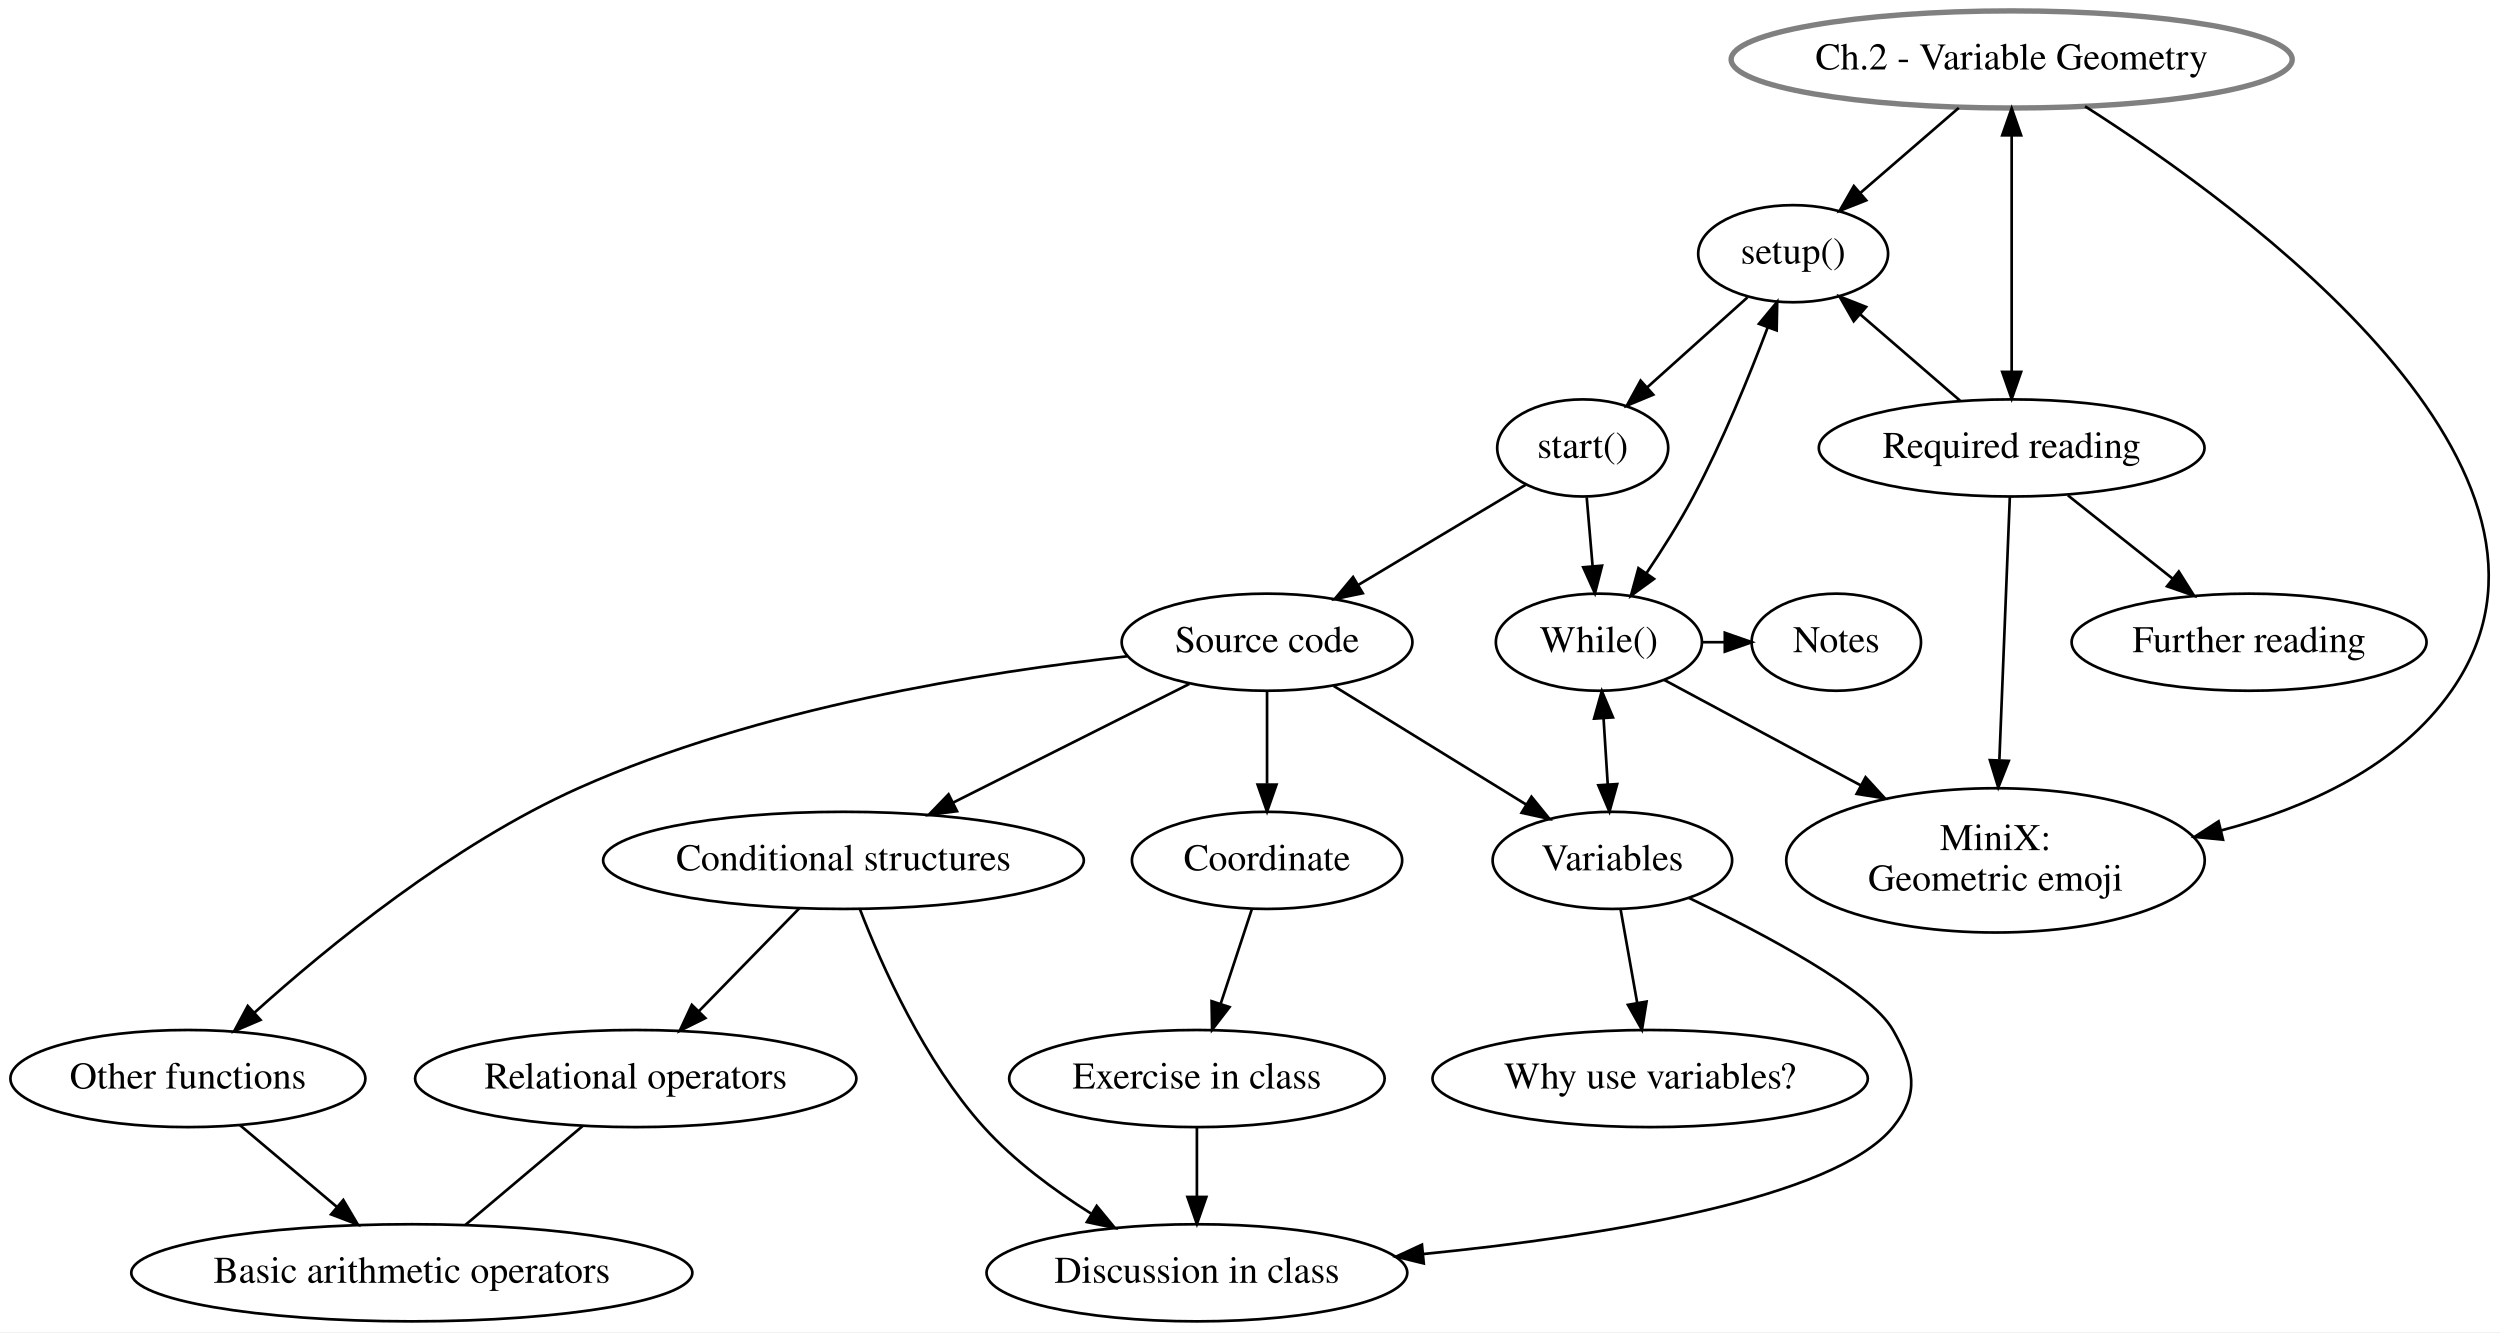
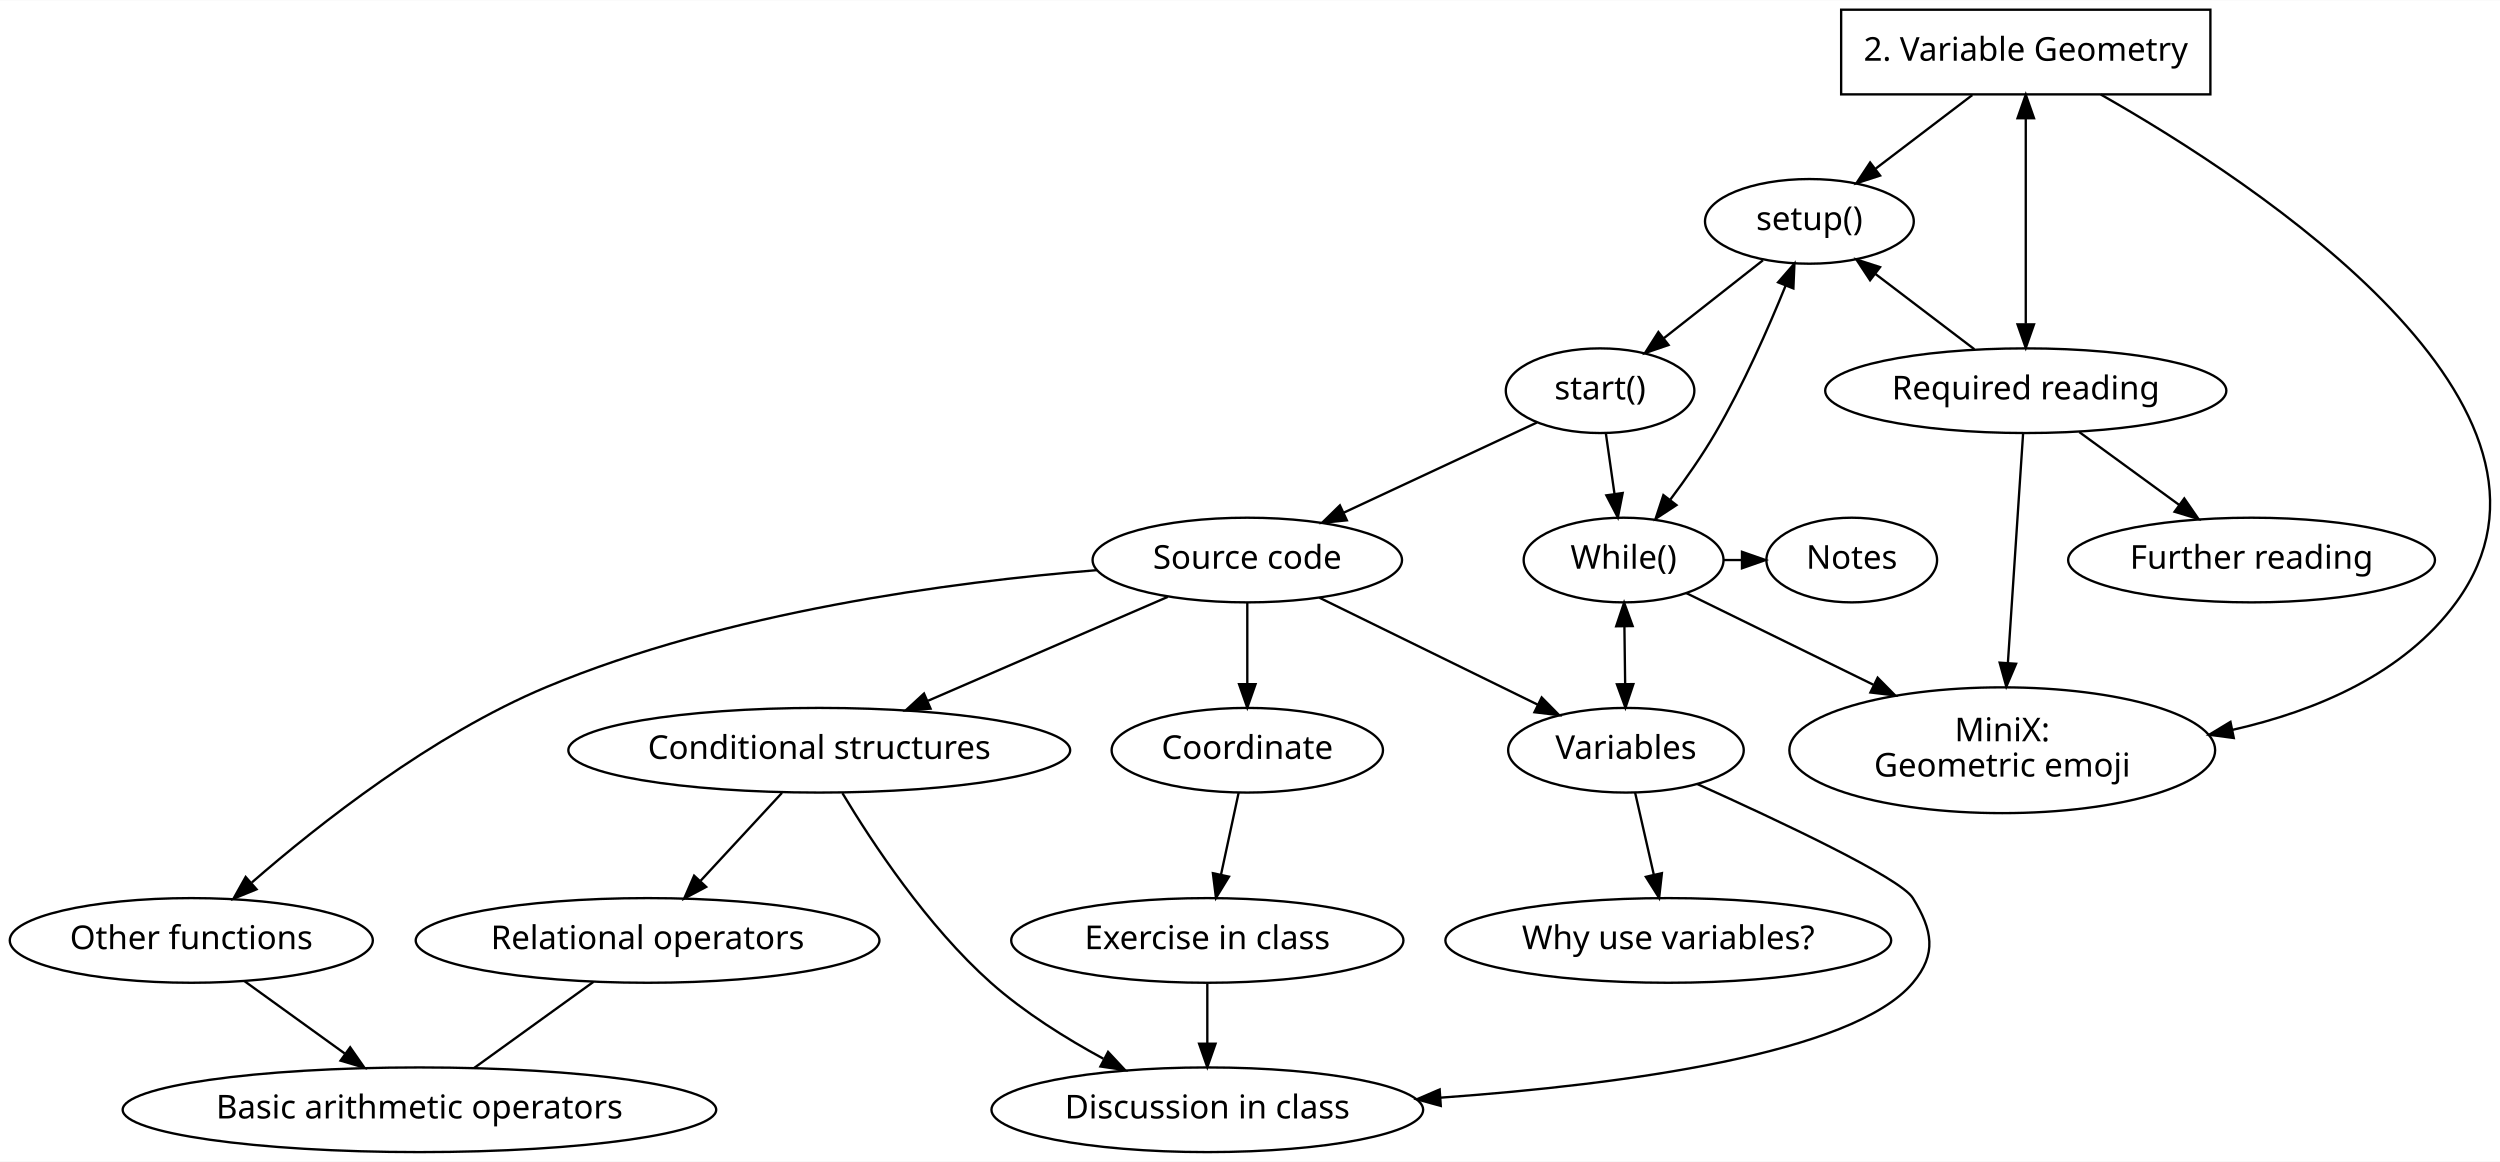
- <svg xmlns="http://www.w3.org/2000/svg" width="927pt" height="494pt" viewBox="0.00 0.00 926.65 493.74">
+ <svg xmlns="http://www.w3.org/2000/svg" width="1063pt" height="494pt" viewBox="0.00 0.00 1062.98 493.74">
  <g id="graph0" class="graph" transform="scale(1 1) rotate(0) translate(4 489.74)">
-     <polygon fill="white" stroke="none" points="-4,4 -4,-489.74 922.654,-489.74 922.654,4 -4,4" />
+     <polygon fill="white" stroke="transparent" points="-4,4 -4,-489.74 1058.98,-489.74 1058.98,4 -4,4" />
    <g id="node1" class="node">
-       <ellipse fill="none" stroke="grey" stroke-width="2" cx="741.644" cy="-467.74" rx="103.982" ry="18" />
-       <text text-anchor="middle" x="741.644" y="-464.04" font-family="Times,serif" font-size="14.00">Ch.2 - Variable Geometry</text>
+       <polygon fill="none" stroke="black" points="935.84,-485.74 778.84,-485.74 778.84,-449.74 935.84,-449.74 935.84,-485.74" />
+       <text text-anchor="middle" x="857.34" y="-464.04" font-family="Hershey-Noailles-help-me" font-size="14.00">2. Variable Geometry</text>
    </g>
    <g id="node2" class="node">
-       <ellipse fill="none" stroke="black" cx="660.644" cy="-395.74" rx="35.194" ry="18" />
-       <text text-anchor="middle" x="660.644" y="-392.04" font-family="Times,serif" font-size="14.00">setup()</text>
+       <ellipse fill="none" stroke="black" cx="765.34" cy="-395.74" rx="44.39" ry="18" />
+       <text text-anchor="middle" x="765.34" y="-392.04" font-family="Hershey-Noailles-help-me" font-size="14.00">setup()</text>
    </g>
    <g id="edge6" class="edge">
-       <path fill="none" stroke="black" d="M722.036,-449.795C711.08,-440.327 697.315,-428.431 685.597,-418.305" />
-       <polygon fill="black" stroke="black" points="687.726,-415.519 677.872,-411.628 683.149,-420.815 687.726,-415.519" />
+       <path fill="none" stroke="black" d="M834.6,-449.44C822.21,-440 806.75,-428.25 793.59,-418.23" />
+       <polygon fill="black" stroke="black" points="795.4,-415.21 785.32,-411.94 791.16,-420.78 795.4,-415.21" />
    </g>
    <g id="node15" class="node">
-       <ellipse fill="none" stroke="black" cx="735.644" cy="-170.87" rx="77.564" ry="26.741" />
-       <text text-anchor="middle" x="735.644" y="-174.67" font-family="Times,serif" font-size="14.00">MiniX: </text>
-       <text text-anchor="middle" x="735.644" y="-159.67" font-family="Times,serif" font-size="14.00">Geometric emoji</text>
+       <ellipse fill="none" stroke="black" cx="847.34" cy="-170.87" rx="90.52" ry="26.74" />
+       <text text-anchor="middle" x="847.34" y="-174.67" font-family="Hershey-Noailles-help-me" font-size="14.00">MiniX: </text>
+       <text text-anchor="middle" x="847.34" y="-159.67" font-family="Hershey-Noailles-help-me" font-size="14.00">Geometric emoji</text>
    </g>
    <g id="edge1" class="edge">
-       <path fill="none" stroke="black" d="M768.853,-450.36C828.582,-412.327 961.483,-315.076 904.644,-233.74 885.1,-205.772 851.478,-190.407 819.344,-181.981" />
-       <polygon fill="black" stroke="black" points="819.98,-178.534 809.437,-179.583 818.333,-185.338 819.98,-178.534" />
+       <path fill="none" stroke="black" d="M889.24,-449.67C956.27,-411.6 1100.75,-316.54 1040.34,-233.74 1018.26,-203.47 981.15,-187.68 945.34,-179.56" />
+       <polygon fill="black" stroke="black" points="945.79,-176.07 935.29,-177.46 944.37,-182.93 945.79,-176.07" />
    </g>
    <g id="node16" class="node">
-       <ellipse fill="none" stroke="black" cx="741.644" cy="-323.74" rx="71.487" ry="18" />
-       <text text-anchor="middle" x="741.644" y="-320.04" font-family="Times,serif" font-size="14.00">Required reading</text>
+       <ellipse fill="none" stroke="black" cx="857.34" cy="-323.74" rx="85.29" ry="18" />
+       <text text-anchor="middle" x="857.34" y="-320.04" font-family="Hershey-Noailles-help-me" font-size="14.00">Required reading</text>
    </g>
    <g id="edge2" class="edge">
-       <path fill="none" stroke="black" d="M741.644,-439.419C741.644,-414.339 741.644,-377.367 741.644,-352.233" />
-       <polygon fill="black" stroke="black" points="738.144,-439.612 741.644,-449.612 745.144,-439.612 738.144,-439.612" />
-       <polygon fill="black" stroke="black" points="745.144,-351.929 741.644,-341.929 738.144,-351.929 745.144,-351.929" />
+       <path fill="none" stroke="black" d="M857.34,-439.42C857.34,-414.34 857.34,-377.37 857.34,-352.23" />
+       <polygon fill="black" stroke="black" points="853.84,-439.61 857.34,-449.61 860.84,-439.61 853.84,-439.61" />
+       <polygon fill="black" stroke="black" points="860.84,-351.93 857.34,-341.93 853.84,-351.93 860.84,-351.93" />
    </g>
    <g id="node3" class="node">
-       <ellipse fill="none" stroke="black" cx="582.644" cy="-323.74" rx="31.695" ry="18" />
-       <text text-anchor="middle" x="582.644" y="-320.04" font-family="Times,serif" font-size="14.00">start()</text>
+       <ellipse fill="none" stroke="black" cx="676.34" cy="-323.74" rx="40.09" ry="18" />
+       <text text-anchor="middle" x="676.34" y="-320.04" font-family="Hershey-Noailles-help-me" font-size="14.00">start()</text>
    </g>
    <g id="edge7" class="edge">
-       <path fill="none" stroke="black" d="M643.719,-379.551C632.84,-369.788 618.543,-356.957 606.518,-346.165" />
-       <polygon fill="black" stroke="black" points="608.782,-343.494 599.001,-339.42 604.106,-348.704 608.782,-343.494" />
+       <path fill="none" stroke="black" d="M745.59,-379.2C733.21,-369.47 717.08,-356.78 703.5,-346.1" />
+       <polygon fill="black" stroke="black" points="705.45,-343.18 695.43,-339.75 701.13,-348.68 705.45,-343.18" />
    </g>
    <g id="node14" class="node">
-       <ellipse fill="none" stroke="black" cx="588.644" cy="-251.74" rx="38.194" ry="18" />
-       <text text-anchor="middle" x="588.644" y="-248.04" font-family="Times,serif" font-size="14.00">While()</text>
+       <ellipse fill="none" stroke="black" cx="686.34" cy="-251.74" rx="42.49" ry="18" />
+       <text text-anchor="middle" x="686.34" y="-248.04" font-family="Hershey-Noailles-help-me" font-size="14.00">While()</text>
    </g>
    <g id="edge3" class="edge">
-       <path fill="none" stroke="black" d="M651.18,-368.335C644.354,-350.304 634.467,-326.089 623.644,-305.74 618.518,-296.102 612.122,-285.992 606.206,-277.217" />
-       <polygon fill="black" stroke="black" points="647.972,-369.751 654.736,-377.906 654.534,-367.313 647.972,-369.751" />
-       <polygon fill="black" stroke="black" points="609.069,-275.203 600.513,-268.953 603.304,-279.174 609.069,-275.203" />
+       <path fill="none" stroke="black" d="M755.25,-368.46C747.89,-350.35 737.16,-325.98 725.34,-305.74 719.73,-296.12 712.73,-286.14 706.22,-277.47" />
+       <polygon fill="black" stroke="black" points="752.03,-369.82 758.98,-377.81 758.53,-367.23 752.03,-369.82" />
+       <polygon fill="black" stroke="black" points="708.81,-275.1 699.94,-269.3 703.26,-279.36 708.81,-275.1" />
    </g>
    <g id="node4" class="node">
-       <ellipse fill="none" stroke="black" cx="465.644" cy="-251.74" rx="53.891" ry="18" />
-       <text text-anchor="middle" x="465.644" y="-248.04" font-family="Times,serif" font-size="14.00">Source code</text>
+       <ellipse fill="none" stroke="black" cx="526.34" cy="-251.74" rx="65.79" ry="18" />
+       <text text-anchor="middle" x="526.34" y="-248.04" font-family="Hershey-Noailles-help-me" font-size="14.00">Source code</text>
    </g>
    <g id="edge8" class="edge">
-       <path fill="none" stroke="black" d="M561.456,-310.064C544.21,-299.746 519.539,-284.985 499.551,-273.026" />
-       <polygon fill="black" stroke="black" points="501.119,-269.886 490.74,-267.755 497.525,-275.893 501.119,-269.886" />
+       <path fill="none" stroke="black" d="M649.53,-310.23C626.71,-299.58 593.58,-284.12 567.42,-271.91" />
+       <polygon fill="black" stroke="black" points="568.67,-268.63 558.13,-267.57 565.71,-274.98 568.67,-268.63" />
    </g>
    <g id="edge20" class="edge">
-       <path fill="none" stroke="black" d="M584.127,-305.437C584.789,-297.723 585.583,-288.453 586.32,-279.853" />
-       <polygon fill="black" stroke="black" points="589.811,-280.107 587.178,-269.844 582.837,-279.509 589.811,-280.107" />
+       <path fill="none" stroke="black" d="M678.82,-305.44C679.92,-297.72 681.24,-288.45 682.47,-279.85" />
+       <polygon fill="black" stroke="black" points="685.95,-280.24 683.9,-269.84 679.02,-279.25 685.95,-280.24" />
    </g>
    <g id="node5" class="node">
-       <ellipse fill="none" stroke="black" cx="465.644" cy="-170.87" rx="50.091" ry="18" />
-       <text text-anchor="middle" x="465.644" y="-167.17" font-family="Times,serif" font-size="14.00">Coordinate</text>
+       <ellipse fill="none" stroke="black" cx="526.34" cy="-170.87" rx="57.69" ry="18" />
+       <text text-anchor="middle" x="526.34" y="-167.17" font-family="Hershey-Noailles-help-me" font-size="14.00">Coordinate</text>
    </g>
    <g id="edge9" class="edge">
-       <path fill="none" stroke="black" d="M465.644,-233.626C465.644,-223.601 465.644,-210.706 465.644,-199.295" />
-       <polygon fill="black" stroke="black" points="469.144,-198.95 465.644,-188.95 462.144,-198.95 469.144,-198.95" />
+       <path fill="none" stroke="black" d="M526.34,-233.63C526.34,-223.6 526.34,-210.71 526.34,-199.29" />
+       <polygon fill="black" stroke="black" points="529.84,-198.95 526.34,-188.95 522.84,-198.95 529.84,-198.95" />
    </g>
    <g id="node7" class="node">
-       <ellipse fill="none" stroke="black" cx="593.644" cy="-170.87" rx="44.393" ry="18" />
-       <text text-anchor="middle" x="593.644" y="-167.17" font-family="Times,serif" font-size="14.00">Variables</text>
+       <ellipse fill="none" stroke="black" cx="687.34" cy="-170.87" rx="50.09" ry="18" />
+       <text text-anchor="middle" x="687.34" y="-167.17" font-family="Hershey-Noailles-help-me" font-size="14.00">Variables</text>
    </g>
    <g id="edge11" class="edge">
-       <path fill="none" stroke="black" d="M490.324,-235.533C510.628,-223.022 539.553,-205.199 561.637,-191.592" />
-       <polygon fill="black" stroke="black" points="563.657,-194.459 570.334,-186.233 559.985,-188.499 563.657,-194.459" />
+       <path fill="none" stroke="black" d="M557,-235.72C583.4,-222.79 621.58,-204.09 649.8,-190.26" />
+       <polygon fill="black" stroke="black" points="651.51,-193.32 658.95,-185.78 648.43,-187.03 651.51,-193.32" />
    </g>
    <g id="node9" class="node">
-       <ellipse fill="none" stroke="black" cx="65.644" cy="-90" rx="65.789" ry="18" />
-       <text text-anchor="middle" x="65.644" y="-86.3" font-family="Times,serif" font-size="14.00">Other functions</text>
+       <ellipse fill="none" stroke="black" cx="77.34" cy="-90" rx="77.19" ry="18" />
+       <text text-anchor="middle" x="77.34" y="-86.3" font-family="Hershey-Noailles-help-me" font-size="14.00">Other functions</text>
    </g>
    <g id="edge13" class="edge">
-       <path fill="none" stroke="black" d="M413.823,-246.518C360.843,-240.722 277.124,-227.408 210.644,-197.74 163.879,-176.87 117.585,-138.997 90.312,-114.431" />
-       <polygon fill="black" stroke="black" points="92.552,-111.737 82.809,-107.574 87.83,-116.904 92.552,-111.737" />
+       <path fill="none" stroke="black" d="M462.45,-247.45C400.51,-242.43 304.95,-229.74 228.34,-197.74 179.81,-177.47 131.56,-139.43 103.1,-114.66" />
+       <polygon fill="black" stroke="black" points="105.08,-111.74 95.27,-107.75 100.45,-116.99 105.08,-111.74" />
    </g>
    <g id="node11" class="node">
-       <ellipse fill="none" stroke="black" cx="308.644" cy="-170.87" rx="89.084" ry="18" />
-       <text text-anchor="middle" x="308.644" y="-167.17" font-family="Times,serif" font-size="14.00">Conditional structures</text>
+       <ellipse fill="none" stroke="black" cx="344.34" cy="-170.87" rx="106.68" ry="18" />
+       <text text-anchor="middle" x="344.34" y="-167.17" font-family="Hershey-Noailles-help-me" font-size="14.00">Conditional structures</text>
    </g>
    <g id="edge15" class="edge">
-       <path fill="none" stroke="black" d="M436.848,-236.274C412.272,-223.928 376.655,-206.036 349.195,-192.241" />
-       <polygon fill="black" stroke="black" points="350.731,-189.096 340.224,-187.734 347.588,-195.351 350.731,-189.096" />
+       <path fill="none" stroke="black" d="M492.54,-236.09C463.84,-223.66 422.39,-205.69 390.62,-191.92" />
+       <polygon fill="black" stroke="black" points="391.66,-188.56 381.09,-187.8 388.88,-194.98 391.66,-188.56" />
    </g>
    <g id="node6" class="node">
-       <ellipse fill="none" stroke="black" cx="439.644" cy="-90" rx="69.588" ry="18" />
-       <text text-anchor="middle" x="439.644" y="-86.3" font-family="Times,serif" font-size="14.00">Exercise in class</text>
+       <ellipse fill="none" stroke="black" cx="509.34" cy="-90" rx="83.39" ry="18" />
+       <text text-anchor="middle" x="509.34" y="-86.3" font-family="Hershey-Noailles-help-me" font-size="14.00">Exercise in class</text>
    </g>
    <g id="edge10" class="edge">
-       <path fill="none" stroke="black" d="M460.003,-152.756C456.63,-142.525 452.271,-129.303 448.453,-117.721" />
-       <polygon fill="black" stroke="black" points="451.73,-116.482 445.275,-108.08 445.082,-118.673 451.73,-116.482" />
+       <path fill="none" stroke="black" d="M522.65,-152.76C520.47,-142.63 517.66,-129.57 515.18,-118.07" />
+       <polygon fill="black" stroke="black" points="518.55,-117.12 513.02,-108.08 511.71,-118.59 518.55,-117.12" />
    </g>
    <g id="node13" class="node">
-       <ellipse fill="none" stroke="black" cx="439.644" cy="-18" rx="77.986" ry="18" />
-       <text text-anchor="middle" x="439.644" y="-14.3" font-family="Times,serif" font-size="14.00">Discussion in class</text>
+       <ellipse fill="none" stroke="black" cx="509.34" cy="-18" rx="91.78" ry="18" />
+       <text text-anchor="middle" x="509.34" y="-14.3" font-family="Hershey-Noailles-help-me" font-size="14.00">Discussion in class</text>
    </g>
    <g id="edge17" class="edge">
-       <path fill="none" stroke="black" d="M439.644,-71.697C439.644,-63.983 439.644,-54.712 439.644,-46.112" />
-       <polygon fill="black" stroke="black" points="443.144,-46.104 439.644,-36.104 436.144,-46.104 443.144,-46.104" />
+       <path fill="none" stroke="black" d="M509.34,-71.7C509.34,-63.98 509.34,-54.71 509.34,-46.11" />
+       <polygon fill="black" stroke="black" points="512.84,-46.1 509.34,-36.1 505.84,-46.1 512.84,-46.1" />
    </g>
    <g id="node8" class="node">
-       <ellipse fill="none" stroke="black" cx="607.644" cy="-90" rx="80.686" ry="18" />
-       <text text-anchor="middle" x="607.644" y="-86.3" font-family="Times,serif" font-size="14.00">Why use variables?</text>
+       <ellipse fill="none" stroke="black" cx="705.34" cy="-90" rx="94.78" ry="18" />
+       <text text-anchor="middle" x="705.34" y="-86.3" font-family="Hershey-Noailles-help-me" font-size="14.00">Why use variables?</text>
    </g>
    <g id="edge12" class="edge">
-       <path fill="none" stroke="black" d="M596.682,-152.756C598.48,-142.628 600.798,-129.57 602.839,-118.072" />
-       <polygon fill="black" stroke="black" points="606.311,-118.538 604.612,-108.08 599.418,-117.315 606.311,-118.538" />
+       <path fill="none" stroke="black" d="M691.25,-152.76C693.56,-142.63 696.54,-129.57 699.16,-118.07" />
+       <polygon fill="black" stroke="black" points="702.63,-118.61 701.45,-108.08 695.81,-117.05 702.63,-118.61" />
    </g>
    <g id="edge18" class="edge">
-       <path fill="none" stroke="black" d="M622.01,-156.954C649.819,-143.639 689.232,-122.793 697.644,-108 705.553,-94.092 707.756,-84.4 697.644,-72 675.861,-45.287 590.256,-31.656 523.555,-24.963" />
-       <polygon fill="black" stroke="black" points="523.734,-21.464 513.443,-23.986 523.061,-28.431 523.734,-21.464" />
+       <path fill="none" stroke="black" d="M717.61,-156.53C751.99,-141.06 804.06,-116.6 809.34,-108 817.72,-94.37 819.63,-84.26 809.34,-72 783.93,-41.7 685.84,-28.72 608.66,-23.16" />
+       <polygon fill="black" stroke="black" points="608.61,-19.64 598.4,-22.45 608.13,-26.63 608.61,-19.64" />
    </g>
    <g id="node10" class="node">
-       <ellipse fill="none" stroke="black" cx="148.644" cy="-18" rx="103.982" ry="18" />
-       <text text-anchor="middle" x="148.644" y="-14.3" font-family="Times,serif" font-size="14.00">Basic arithmetic operators</text>
+       <ellipse fill="none" stroke="black" cx="174.34" cy="-18" rx="126.18" ry="18" />
+       <text text-anchor="middle" x="174.34" y="-14.3" font-family="Hershey-Noailles-help-me" font-size="14.00">Basic arithmetic operators</text>
    </g>
    <g id="edge14" class="edge">
-       <path fill="none" stroke="black" d="M84.895,-72.765C95.556,-63.773 108.999,-52.436 120.788,-42.493" />
-       <polygon fill="black" stroke="black" points="123.244,-45.001 128.632,-35.878 118.731,-39.65 123.244,-45.001" />
+       <path fill="none" stroke="black" d="M99.84,-72.76C112.54,-63.6 128.62,-52 142.58,-41.92" />
+       <polygon fill="black" stroke="black" points="144.89,-44.57 150.95,-35.88 140.8,-38.89 144.89,-44.57" />
    </g>
    <g id="node12" class="node">
-       <ellipse fill="none" stroke="black" cx="231.644" cy="-90" rx="81.786" ry="18" />
-       <text text-anchor="middle" x="231.644" y="-86.3" font-family="Times,serif" font-size="14.00">Relational operators</text>
+       <ellipse fill="none" stroke="black" cx="271.34" cy="-90" rx="98.58" ry="18" />
+       <text text-anchor="middle" x="271.34" y="-86.3" font-family="Hershey-Noailles-help-me" font-size="14.00">Relational operators</text>
    </g>
    <g id="edge16" class="edge">
-       <path fill="none" stroke="black" d="M292.314,-153.144C281.493,-142.06 267.127,-127.345 255.091,-115.016" />
-       <polygon fill="black" stroke="black" points="257.441,-112.413 247.95,-107.702 252.432,-117.303 257.441,-112.413" />
+       <path fill="none" stroke="black" d="M328.5,-152.76C318.39,-141.83 305.12,-127.49 293.91,-115.39" />
+       <polygon fill="black" stroke="black" points="296.26,-112.77 286.9,-107.81 291.13,-117.53 296.26,-112.77" />
    </g>
    <g id="edge19" class="edge">
-       <path fill="none" stroke="black" d="M314.745,-152.745C322.805,-131.889 338.602,-96.427 360.644,-72 371.899,-59.528 386.682,-48.599 400.413,-39.957" />
-       <polygon fill="black" stroke="black" points="402.495,-42.788 409.237,-34.615 398.87,-36.8 402.495,-42.788" />
+       <path fill="none" stroke="black" d="M354.18,-152.63C366.78,-131.65 390.24,-96.07 417.34,-72 431.51,-59.41 449.14,-48.39 465.16,-39.7" />
+       <polygon fill="black" stroke="black" points="467.15,-42.61 474.38,-34.86 463.89,-36.41 467.15,-42.61" />
    </g>
    <g id="edge5" class="edge">
-       <path fill="none" stroke="black" d="M211.974,-72.411C198.839,-61.333 181.626,-46.816 168.46,-35.712" />
+       <path fill="none" stroke="black" d="M248.36,-72.41C233,-61.33 212.89,-46.82 197.5,-35.71" />
    </g>
    <g id="edge4" class="edge">
-       <path fill="none" stroke="black" d="M590.363,-223.63C590.864,-215.723 591.412,-207.081 591.914,-199.162" />
-       <polygon fill="black" stroke="black" points="586.869,-223.425 589.729,-233.626 593.855,-223.868 586.869,-223.425" />
-       <polygon fill="black" stroke="black" points="595.422,-199.152 592.561,-188.95 588.436,-198.709 595.422,-199.152" />
+       <path fill="none" stroke="black" d="M686.69,-223.28C686.79,-215.43 686.9,-206.88 687,-199.05" />
+       <polygon fill="black" stroke="black" points="683.19,-223.58 686.56,-233.63 690.19,-223.67 683.19,-223.58" />
+       <polygon fill="black" stroke="black" points="690.5,-198.99 687.13,-188.95 683.5,-198.91 690.5,-198.99" />
    </g>
    <g id="edge22" class="edge">
-       <path fill="none" stroke="black" d="M612.918,-237.716C632.673,-227.117 661.208,-211.807 685.793,-198.617" />
-       <polygon fill="black" stroke="black" points="687.491,-201.678 694.648,-193.866 684.181,-195.51 687.491,-201.678" />
+       <path fill="none" stroke="black" d="M712.93,-237.72C734.5,-227.15 765.63,-211.9 792.5,-198.74" />
+       <polygon fill="black" stroke="black" points="794.36,-201.72 801.81,-194.18 791.29,-195.43 794.36,-201.72" />
    </g>
    <g id="node18" class="node">
-       <ellipse fill="none" stroke="black" cx="676.644" cy="-251.74" rx="31.396" ry="18" />
-       <text text-anchor="middle" x="676.644" y="-248.04" font-family="Times,serif" font-size="14.00">Notes</text>
+       <ellipse fill="none" stroke="black" cx="783.34" cy="-251.74" rx="36.29" ry="18" />
+       <text text-anchor="middle" x="783.34" y="-248.04" font-family="Hershey-Noailles-help-me" font-size="14.00">Notes</text>
    </g>
    <g id="edge21" class="edge">
-       <path fill="none" stroke="black" d="M627.144,-251.74C629.795,-251.74 632.445,-251.74 635.096,-251.74" />
-       <polygon fill="black" stroke="black" points="635.32,-255.24 645.32,-251.74 635.32,-248.24 635.32,-255.24" />
+       <path fill="none" stroke="black" d="M728.78,-251.74C731.39,-251.74 734,-251.74 736.61,-251.74" />
+       <polygon fill="black" stroke="black" points="736.68,-255.24 746.68,-251.74 736.68,-248.24 736.68,-255.24" />
    </g>
    <g id="edge24" class="edge">
-       <path fill="none" stroke="black" d="M722.506,-341.279C711.491,-350.798 697.522,-362.87 685.647,-373.133" />
-       <polygon fill="black" stroke="black" points="683.1,-370.708 677.822,-379.895 687.677,-376.004 683.1,-370.708" />
+       <path fill="none" stroke="black" d="M835.49,-341.37C822.88,-350.96 806.89,-363.13 793.36,-373.42" />
+       <polygon fill="black" stroke="black" points="791.14,-370.71 785.31,-379.55 795.38,-376.28 791.14,-370.71" />
    </g>
    <g id="edge23" class="edge">
-       <path fill="none" stroke="black" d="M740.968,-305.727C740.033,-282.22 738.322,-239.211 737.092,-208.281" />
-       <polygon fill="black" stroke="black" points="740.574,-207.749 736.679,-197.896 733.579,-208.027 740.574,-207.749" />
+       <path fill="none" stroke="black" d="M856.22,-305.73C854.65,-282.12 851.78,-238.83 849.73,-207.88" />
+       <polygon fill="black" stroke="black" points="853.22,-207.64 849.07,-197.9 846.24,-208.11 853.22,-207.64" />
    </g>
    <g id="node17" class="node">
-       <ellipse fill="none" stroke="black" cx="829.644" cy="-251.74" rx="65.789" ry="18" />
-       <text text-anchor="middle" x="829.644" y="-248.04" font-family="Times,serif" font-size="14.00">Further reading</text>
+       <ellipse fill="none" stroke="black" cx="953.34" cy="-251.74" rx="77.99" ry="18" />
+       <text text-anchor="middle" x="953.34" y="-248.04" font-family="Hershey-Noailles-help-me" font-size="14.00">Further reading</text>
    </g>
    <g id="edge25" class="edge">
-       <path fill="none" stroke="black" d="M762.499,-306.151C774.09,-296.931 788.676,-285.329 801.29,-275.295" />
-       <polygon fill="black" stroke="black" points="803.595,-277.933 809.243,-268.969 799.238,-272.455 803.595,-277.933" />
+       <path fill="none" stroke="black" d="M880.09,-306.15C892.77,-296.91 908.72,-285.28 922.5,-275.23" />
+       <polygon fill="black" stroke="black" points="924.74,-277.93 930.76,-269.21 920.61,-272.27 924.74,-277.93" />
    </g>
  </g>
</svg>
